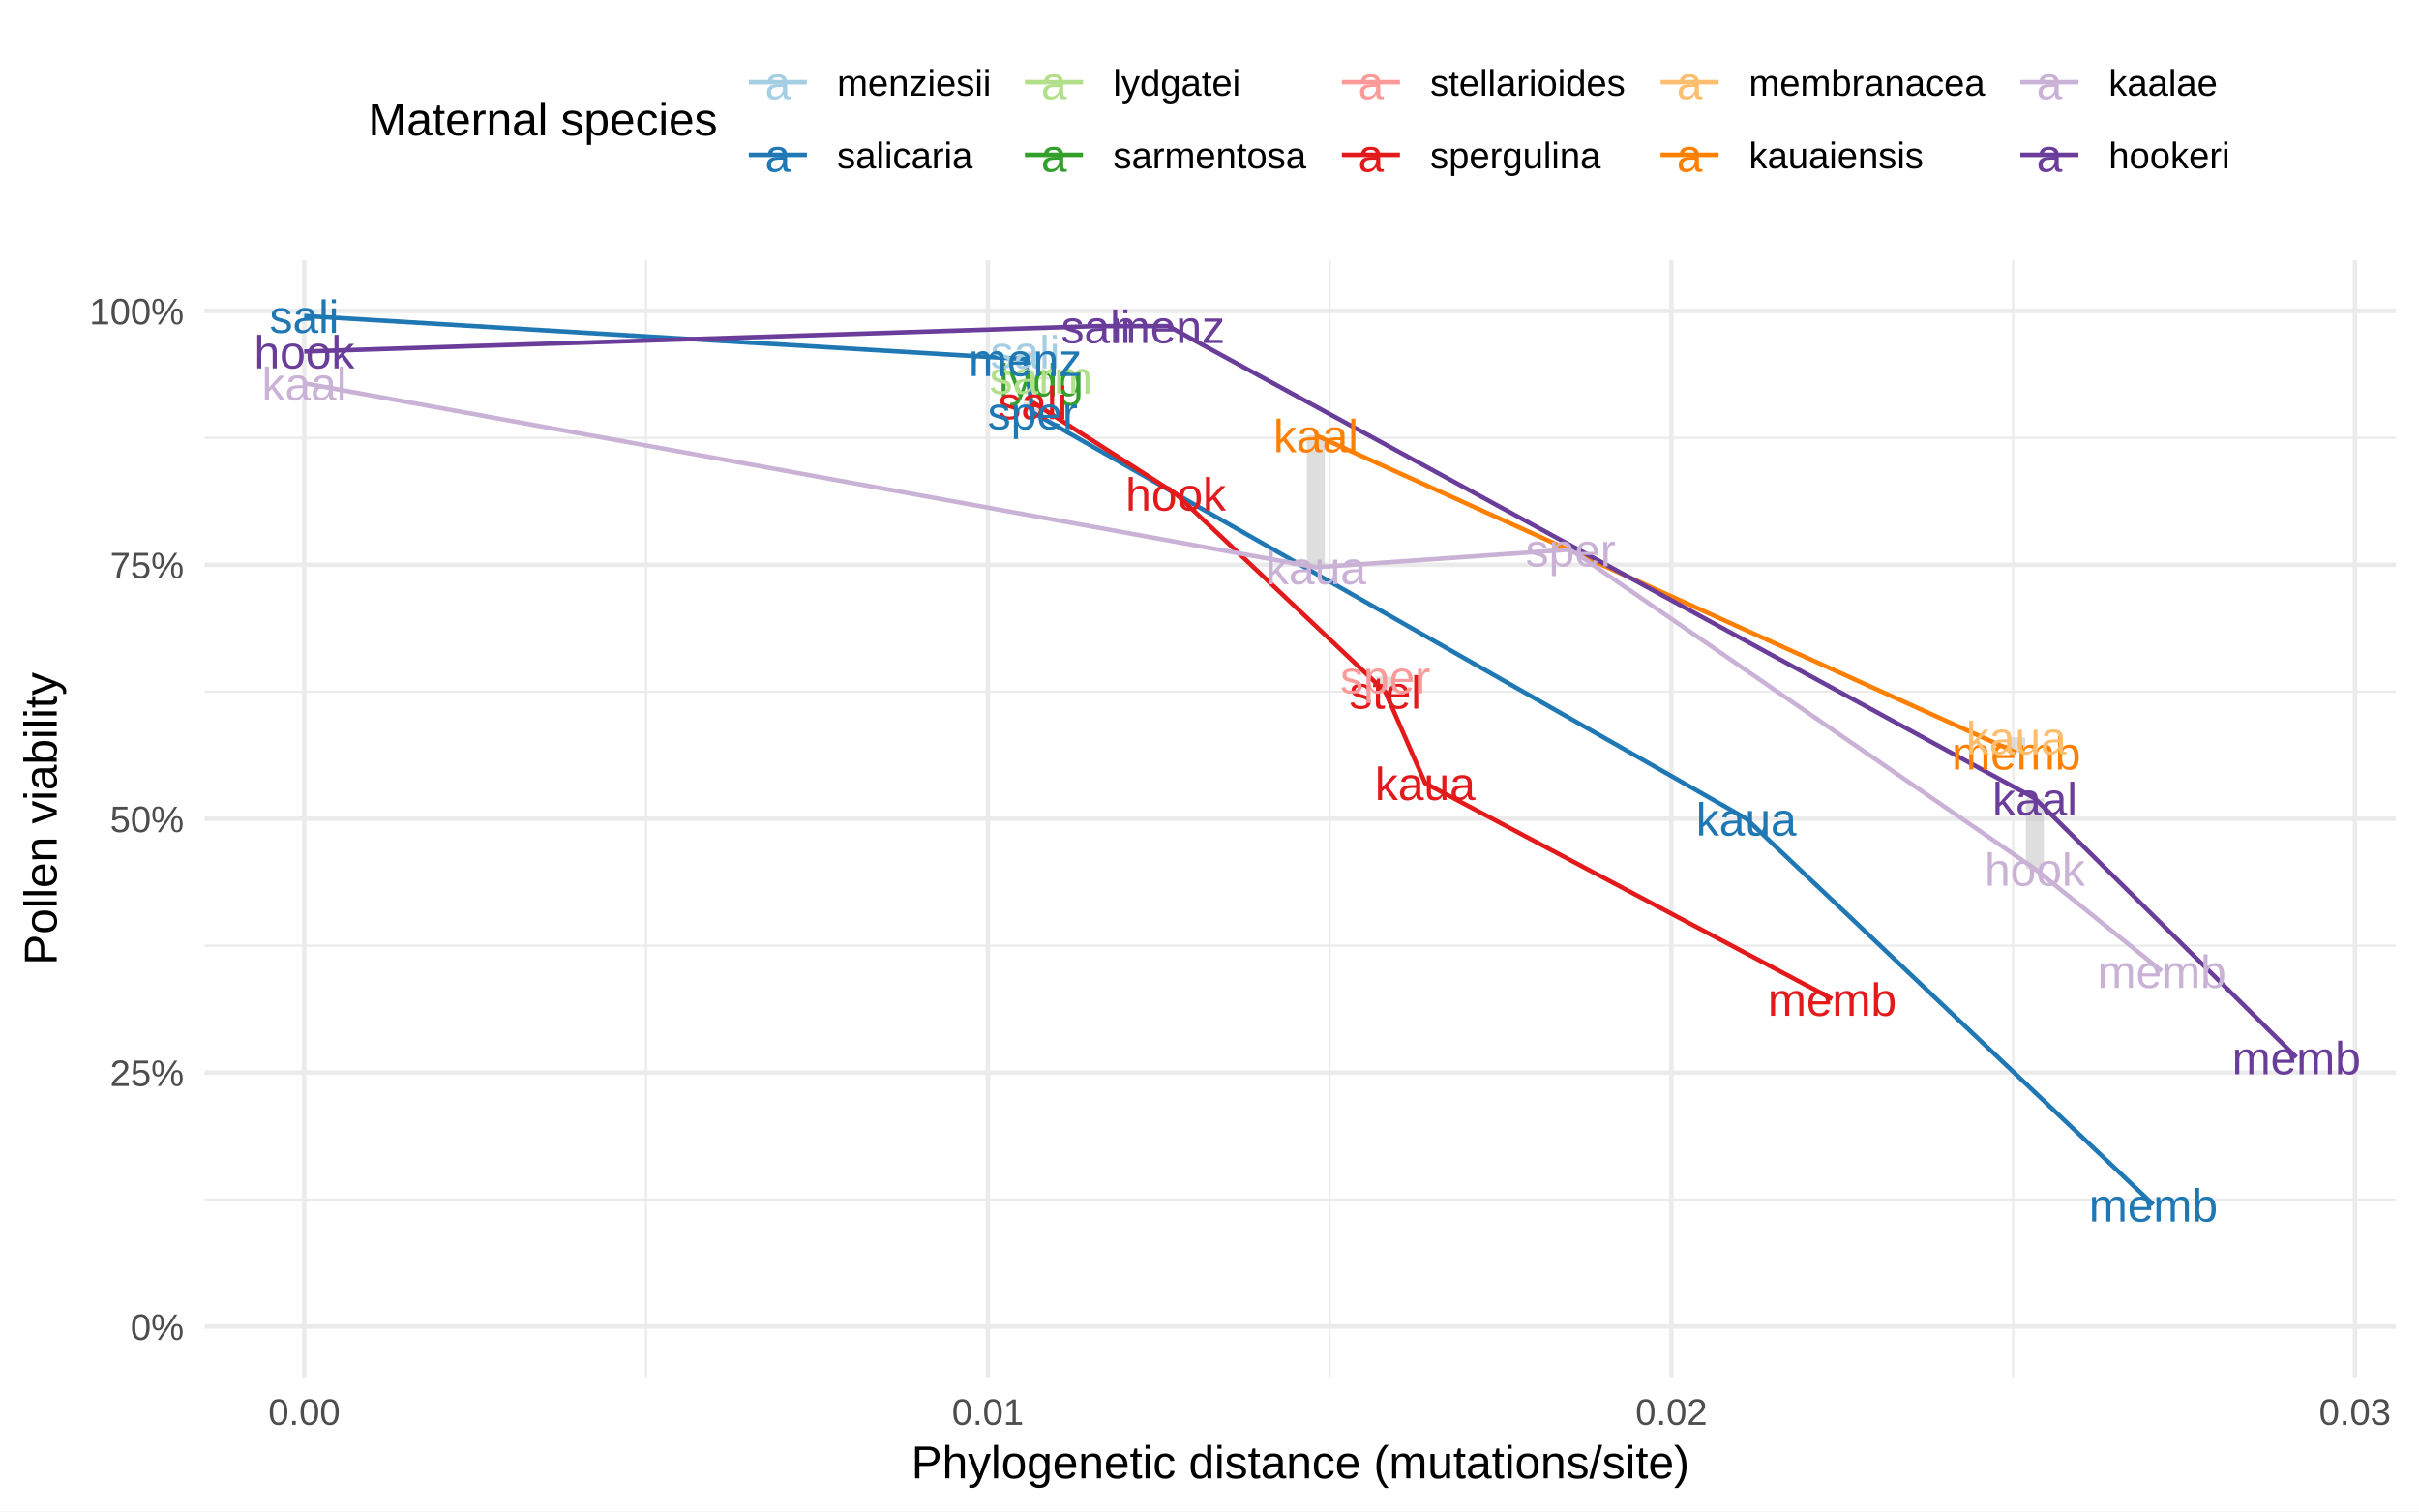
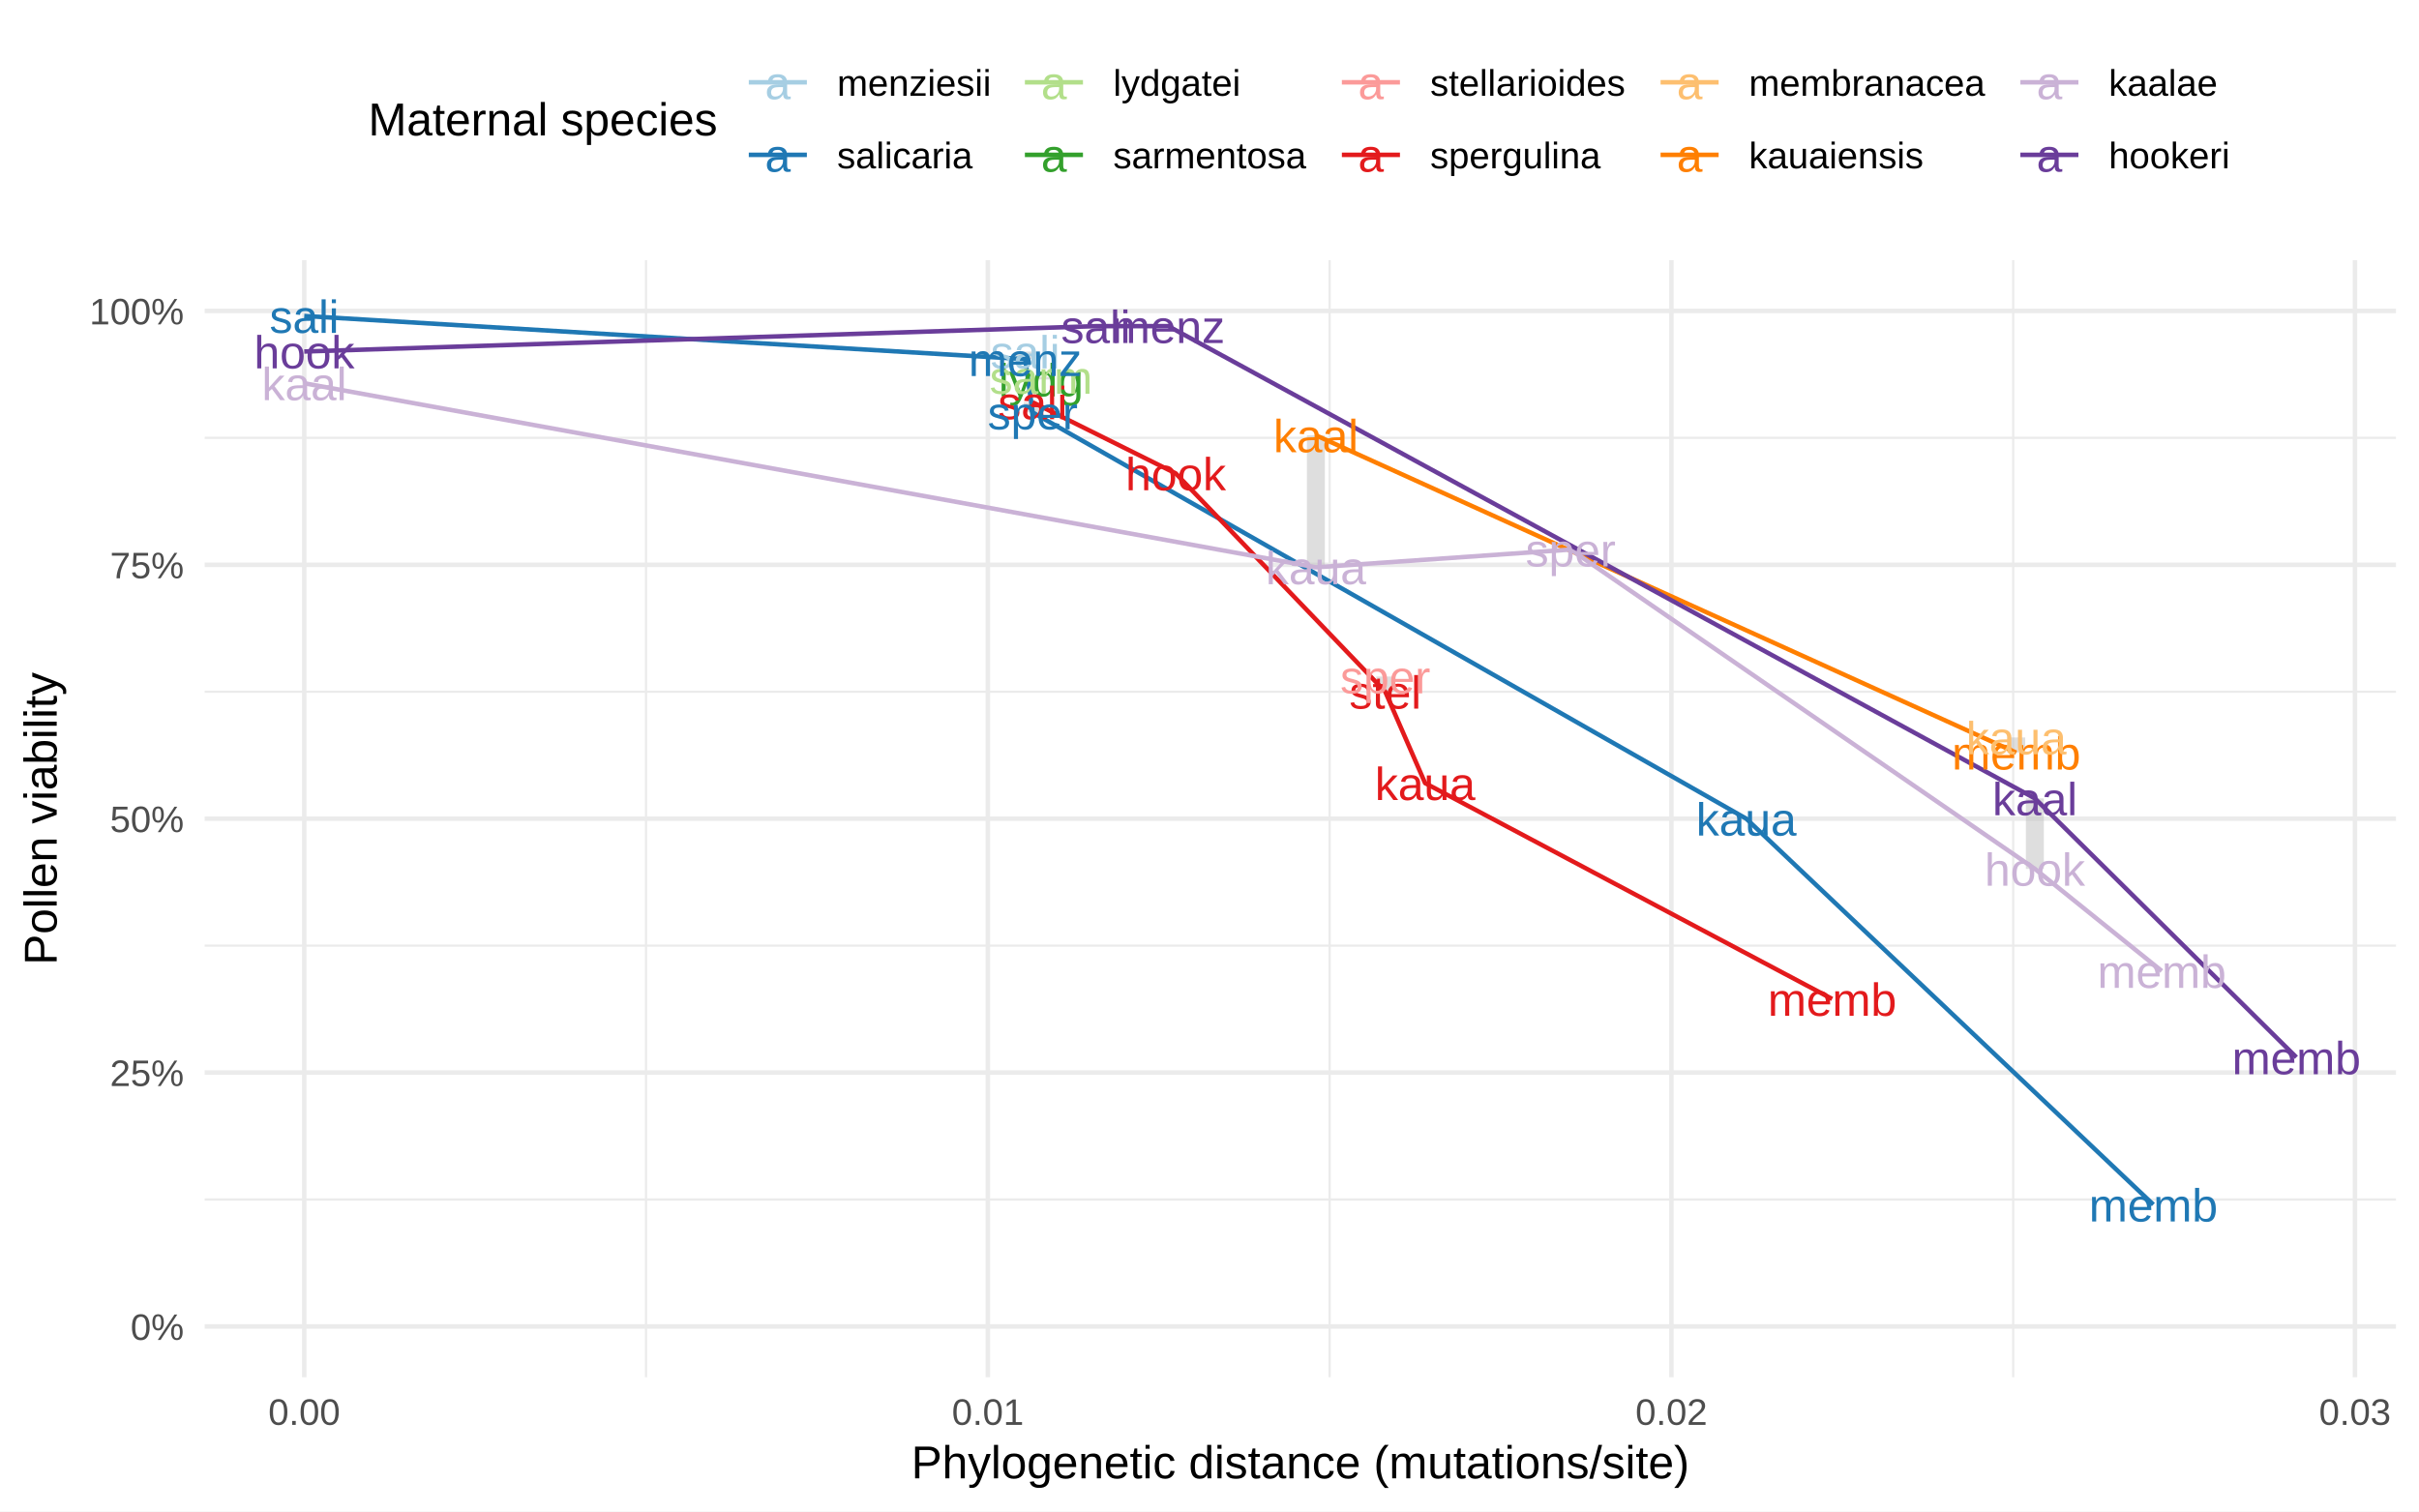
<svg xmlns="http://www.w3.org/2000/svg" class="svglite" width="576.00pt" height="360.00pt" viewBox="0 0 576.00 360.00">
  <defs>
    <style type="text/css">
    .svglite line, .svglite polyline, .svglite polygon, .svglite path, .svglite rect, .svglite circle {
      fill: none;
      stroke: #000000;
      stroke-linecap: round;
      stroke-linejoin: round;
      stroke-miterlimit: 10.00;
    }
    .svglite text {
      white-space: pre;
    }
  </style>
  </defs>
  <rect width="100%" height="100%" style="stroke: none; fill: #FFFFFF;" />
  <defs>
    <clipPath id="cpMC4wMHw1NzYuMDB8MC4wMHwzNjAuMDA=">
      <rect x="0.00" y="0.00" width="576.00" height="360.00" />
    </clipPath>
  </defs>
  <g clip-path="url(#cpMC4wMHw1NzYuMDB8MC4wMHwzNjAuMDA=)">
</g>
  <defs>
    <clipPath id="cpNDguNzN8NTcwLjUyfDYxLjk2fDMyOC4wMQ==">
      <rect x="48.73" y="61.96" width="521.79" height="266.06" />
    </clipPath>
  </defs>
  <g clip-path="url(#cpNDguNzN8NTcwLjUyfDYxLjk2fDMyOC4wMQ==)">
    <polyline points="48.73,285.69 570.52,285.69 " style="stroke-width: 0.53; stroke: #EBEBEB; stroke-linecap: butt;" />
    <polyline points="48.73,225.22 570.52,225.22 " style="stroke-width: 0.53; stroke: #EBEBEB; stroke-linecap: butt;" />
    <polyline points="48.73,164.75 570.52,164.75 " style="stroke-width: 0.53; stroke: #EBEBEB; stroke-linecap: butt;" />
    <polyline points="48.73,104.28 570.52,104.28 " style="stroke-width: 0.53; stroke: #EBEBEB; stroke-linecap: butt;" />
    <polyline points="153.83,328.01 153.83,61.96 " style="stroke-width: 0.53; stroke: #EBEBEB; stroke-linecap: butt;" />
    <polyline points="316.60,328.01 316.60,61.96 " style="stroke-width: 0.53; stroke: #EBEBEB; stroke-linecap: butt;" />
    <polyline points="479.37,328.01 479.37,61.96 " style="stroke-width: 0.53; stroke: #EBEBEB; stroke-linecap: butt;" />
    <polyline points="48.73,315.92 570.52,315.92 " style="stroke-width: 1.07; stroke: #EBEBEB; stroke-linecap: butt;" />
    <polyline points="48.73,255.45 570.52,255.45 " style="stroke-width: 1.07; stroke: #EBEBEB; stroke-linecap: butt;" />
    <polyline points="48.73,194.99 570.52,194.99 " style="stroke-width: 1.07; stroke: #EBEBEB; stroke-linecap: butt;" />
    <polyline points="48.73,134.52 570.52,134.52 " style="stroke-width: 1.07; stroke: #EBEBEB; stroke-linecap: butt;" />
    <polyline points="48.73,74.05 570.52,74.05 " style="stroke-width: 1.07; stroke: #EBEBEB; stroke-linecap: butt;" />
    <polyline points="72.45,328.01 72.45,61.96 " style="stroke-width: 1.07; stroke: #EBEBEB; stroke-linecap: butt;" />
    <polyline points="235.22,328.01 235.22,61.96 " style="stroke-width: 1.07; stroke: #EBEBEB; stroke-linecap: butt;" />
    <polyline points="397.99,328.01 397.99,61.96 " style="stroke-width: 1.07; stroke: #EBEBEB; stroke-linecap: butt;" />
    <polyline points="560.75,328.01 560.75,61.96 " style="stroke-width: 1.07; stroke: #EBEBEB; stroke-linecap: butt;" />
    <polyline points="484.53,190.15 484.53,206.94 " style="stroke-width: 4.27; stroke: #BEBEBE; stroke-opacity: 0.50; stroke-linecap: butt;" />
    <polyline points="313.33,103.68 313.33,135.12 " style="stroke-width: 4.27; stroke: #BEBEBE; stroke-opacity: 0.50; stroke-linecap: butt;" />
    <polyline points="480.10,179.26 480.10,175.64 " style="stroke-width: 4.27; stroke: #BEBEBE; stroke-opacity: 0.50; stroke-linecap: butt;" />
    <polyline points="247.88,90.38 247.88,89.77 " style="stroke-width: 4.27; stroke: #BEBEBE; stroke-opacity: 0.50; stroke-linecap: butt;" />
    <polyline points="244.12,83.73 244.12,85.54 " style="stroke-width: 4.27; stroke: #BEBEBE; stroke-opacity: 0.50; stroke-linecap: butt;" />
    <polyline points="245.90,95.82 245.90,98.24 " style="stroke-width: 4.27; stroke: #BEBEBE; stroke-opacity: 0.50; stroke-linecap: butt;" />
    <polyline points="329.85,164.75 329.85,161.12 " style="stroke-width: 4.27; stroke: #BEBEBE; stroke-opacity: 0.50; stroke-linecap: butt;" />
    <polyline points="72.45,75.26 244.12,85.54 245.90,98.24 415.81,194.99 512.74,286.90 " style="stroke-width: 1.07; stroke: #1F78B4; stroke-linecap: butt;" />
-     <polyline points="245.90,95.82 279.96,117.59 329.85,164.75 339.34,186.52 436.27,237.92 " style="stroke-width: 1.07; stroke: #E31A1C; stroke-linecap: butt;" />
+     <polyline points="245.90,95.82 279.96,112.75 329.85,164.75 339.34,186.52 436.27,237.92 " style="stroke-width: 1.07; stroke: #E31A1C; stroke-linecap: butt;" />
    <polyline points="313.33,103.68 480.10,179.26 " style="stroke-width: 1.07; stroke: #FF7F00; stroke-linecap: butt;" />
    <polyline points="72.45,91.29 313.33,135.12 373.99,130.89 484.53,206.94 514.75,231.27 " style="stroke-width: 1.07; stroke: #CAB2D6; stroke-linecap: butt;" />
    <polyline points="72.45,83.72 260.92,77.68 278.19,77.68 484.53,190.15 546.80,251.82 " style="stroke-width: 1.07; stroke: #6A3D9A; stroke-linecap: butt;" />
    <text x="514.75" y="235.29" text-anchor="middle" style="font-size: 11.04px;fill: #CAB2D6; font-family: &quot;Arial&quot;;">memb</text>
    <text x="480.10" y="183.28" text-anchor="middle" style="font-size: 11.04px;fill: #FF7F00; font-family: &quot;Arial&quot;;">memb</text>
    <text x="512.74" y="290.92" text-anchor="middle" style="font-size: 11.04px;fill: #1F78B4; font-family: &quot;Arial&quot;;">memb</text>
    <text x="546.80" y="255.85" text-anchor="middle" style="font-size: 11.04px;fill: #6A3D9A; font-family: &quot;Arial&quot;;">memb</text>
    <text x="436.27" y="241.94" text-anchor="middle" style="font-size: 11.04px;fill: #E31A1C; font-family: &quot;Arial&quot;;">memb</text>
    <text x="72.45" y="95.31" text-anchor="middle" style="font-size: 11.04px;fill: #CAB2D6; font-family: &quot;Arial&quot;;">kaal</text>
    <text x="313.33" y="107.70" text-anchor="middle" style="font-size: 11.04px;fill: #FF7F00; font-family: &quot;Arial&quot;;">kaal</text>
    <text x="484.53" y="194.17" text-anchor="middle" style="font-size: 11.04px;fill: #6A3D9A; font-family: &quot;Arial&quot;;">kaal</text>
    <text x="329.85" y="168.77" text-anchor="middle" style="font-size: 11.04px;fill: #E31A1C; font-family: &quot;Arial&quot;;">stel</text>
    <text x="480.10" y="179.66" text-anchor="middle" style="font-size: 11.04px;fill: #FDBF6F; font-family: &quot;Arial&quot;;">kaua</text>
    <text x="313.33" y="139.14" text-anchor="middle" style="font-size: 11.04px;fill: #CAB2D6; font-family: &quot;Arial&quot;;">kaua</text>
    <text x="415.81" y="199.01" text-anchor="middle" style="font-size: 11.04px;fill: #1F78B4; font-family: &quot;Arial&quot;;">kaua</text>
    <text x="339.34" y="190.54" text-anchor="middle" style="font-size: 11.04px;fill: #E31A1C; font-family: &quot;Arial&quot;;">kaua</text>
    <text x="247.88" y="94.40" text-anchor="middle" style="font-size: 11.04px;fill: #33A02C; font-family: &quot;Arial&quot;;">lydg</text>
    <text x="72.45" y="79.28" text-anchor="middle" style="font-size: 11.04px;fill: #1F78B4; font-family: &quot;Arial&quot;;">sali</text>
    <text x="260.92" y="81.70" text-anchor="middle" style="font-size: 11.04px;fill: #6A3D9A; font-family: &quot;Arial&quot;;">sali</text>
    <text x="244.12" y="87.75" text-anchor="middle" style="font-size: 11.04px;fill: #A6CEE3; font-family: &quot;Arial&quot;;">sali</text>
    <text x="245.90" y="99.84" text-anchor="middle" style="font-size: 11.04px;fill: #E31A1C; font-family: &quot;Arial&quot;;">sali</text>
    <text x="484.53" y="210.96" text-anchor="middle" style="font-size: 11.04px;fill: #CAB2D6; font-family: &quot;Arial&quot;;">hook</text>
    <text x="72.45" y="87.74" text-anchor="middle" style="font-size: 11.04px;fill: #6A3D9A; font-family: &quot;Arial&quot;;">hook</text>
-     <text x="279.96" y="121.61" text-anchor="middle" style="font-size: 11.04px;fill: #E31A1C; font-family: &quot;Arial&quot;;">hook</text>
+     <text x="279.96" y="116.77" text-anchor="middle" style="font-size: 11.04px;fill: #E31A1C; font-family: &quot;Arial&quot;;">hook</text>
    <text x="247.88" y="93.79" text-anchor="middle" style="font-size: 11.04px;fill: #B2DF8A; font-family: &quot;Arial&quot;;">sarm</text>
    <text x="244.12" y="89.56" text-anchor="middle" style="font-size: 11.04px;fill: #1F78B4; font-family: &quot;Arial&quot;;">menz</text>
    <text x="278.19" y="81.70" text-anchor="middle" style="font-size: 11.04px;fill: #6A3D9A; font-family: &quot;Arial&quot;;">menz</text>
    <text x="373.99" y="134.91" text-anchor="middle" style="font-size: 11.04px;fill: #CAB2D6; font-family: &quot;Arial&quot;;">sper</text>
    <text x="329.85" y="165.14" text-anchor="middle" style="font-size: 11.04px;fill: #FB9A99; font-family: &quot;Arial&quot;;">sper</text>
    <text x="245.90" y="102.26" text-anchor="middle" style="font-size: 11.04px;fill: #1F78B4; font-family: &quot;Arial&quot;;">sper</text>
  </g>
  <g clip-path="url(#cpMC4wMHw1NzYuMDB8MC4wMHwzNjAuMDA=)">
    <text x="43.80" y="319.13" text-anchor="end" style="font-size: 8.80px;fill: #4D4D4D; font-family: &quot;Arial&quot;;">0%</text>
    <text x="43.80" y="258.66" text-anchor="end" style="font-size: 8.80px;fill: #4D4D4D; font-family: &quot;Arial&quot;;">25%</text>
    <text x="43.80" y="198.19" text-anchor="end" style="font-size: 8.80px;fill: #4D4D4D; font-family: &quot;Arial&quot;;">50%</text>
    <text x="43.80" y="137.73" text-anchor="end" style="font-size: 8.80px;fill: #4D4D4D; font-family: &quot;Arial&quot;;">75%</text>
    <text x="43.80" y="77.26" text-anchor="end" style="font-size: 8.80px;fill: #4D4D4D; font-family: &quot;Arial&quot;;">100%</text>
    <text x="72.45" y="339.36" text-anchor="middle" style="font-size: 8.80px;fill: #4D4D4D; font-family: &quot;Arial&quot;;">0.00</text>
    <text x="235.22" y="339.36" text-anchor="middle" style="font-size: 8.80px;fill: #4D4D4D; font-family: &quot;Arial&quot;;">0.01</text>
    <text x="397.99" y="339.36" text-anchor="middle" style="font-size: 8.80px;fill: #4D4D4D; font-family: &quot;Arial&quot;;">0.02</text>
    <text x="560.75" y="339.36" text-anchor="middle" style="font-size: 8.80px;fill: #4D4D4D; font-family: &quot;Arial&quot;;">0.03</text>
    <text x="309.63" y="352.10" text-anchor="middle" style="font-size: 11.00px; font-family: &quot;Arial&quot;;">Phylogenetic distance (mutations/site)</text>
    <text transform="translate(13.50,194.99) rotate(-90)" text-anchor="middle" style="font-size: 11.00px; font-family: &quot;Arial&quot;;">Pollen viability</text>
    <text x="87.68" y="32.25" style="font-size: 11.00px; font-family: &quot;Arial&quot;;">Maternal species</text>
    <line x1="178.30" y1="19.60" x2="192.13" y2="19.60" style="stroke-width: 1.07; stroke: #A6CEE3; stroke-linecap: butt;" />
    <text x="185.21" y="23.62" text-anchor="middle" style="font-size: 11.04px;fill: #A6CEE3; font-family: &quot;Arial&quot;;">a</text>
    <line x1="178.30" y1="36.88" x2="192.13" y2="36.88" style="stroke-width: 1.07; stroke: #1F78B4; stroke-linecap: butt;" />
    <text x="185.21" y="40.90" text-anchor="middle" style="font-size: 11.04px;fill: #1F78B4; font-family: &quot;Arial&quot;;">a</text>
    <line x1="244.04" y1="19.60" x2="257.87" y2="19.60" style="stroke-width: 1.07; stroke: #B2DF8A; stroke-linecap: butt;" />
    <text x="250.96" y="23.62" text-anchor="middle" style="font-size: 11.04px;fill: #B2DF8A; font-family: &quot;Arial&quot;;">a</text>
    <line x1="244.04" y1="36.88" x2="257.87" y2="36.88" style="stroke-width: 1.07; stroke: #33A02C; stroke-linecap: butt;" />
    <text x="250.96" y="40.90" text-anchor="middle" style="font-size: 11.04px;fill: #33A02C; font-family: &quot;Arial&quot;;">a</text>
    <line x1="319.52" y1="19.60" x2="333.35" y2="19.60" style="stroke-width: 1.07; stroke: #FB9A99; stroke-linecap: butt;" />
    <text x="326.44" y="23.62" text-anchor="middle" style="font-size: 11.04px;fill: #FB9A99; font-family: &quot;Arial&quot;;">a</text>
    <line x1="319.52" y1="36.88" x2="333.35" y2="36.88" style="stroke-width: 1.07; stroke: #E31A1C; stroke-linecap: butt;" />
    <text x="326.44" y="40.90" text-anchor="middle" style="font-size: 11.04px;fill: #E31A1C; font-family: &quot;Arial&quot;;">a</text>
    <line x1="395.41" y1="19.60" x2="409.23" y2="19.60" style="stroke-width: 1.07; stroke: #FDBF6F; stroke-linecap: butt;" />
    <text x="402.32" y="23.62" text-anchor="middle" style="font-size: 11.04px;fill: #FDBF6F; font-family: &quot;Arial&quot;;">a</text>
    <line x1="395.41" y1="36.88" x2="409.23" y2="36.88" style="stroke-width: 1.07; stroke: #FF7F00; stroke-linecap: butt;" />
    <text x="402.32" y="40.90" text-anchor="middle" style="font-size: 11.04px;fill: #FF7F00; font-family: &quot;Arial&quot;;">a</text>
    <line x1="481.08" y1="19.60" x2="494.90" y2="19.60" style="stroke-width: 1.07; stroke: #CAB2D6; stroke-linecap: butt;" />
    <text x="487.99" y="23.62" text-anchor="middle" style="font-size: 11.04px;fill: #CAB2D6; font-family: &quot;Arial&quot;;">a</text>
    <line x1="481.08" y1="36.88" x2="494.90" y2="36.88" style="stroke-width: 1.07; stroke: #6A3D9A; stroke-linecap: butt;" />
    <text x="487.99" y="40.90" text-anchor="middle" style="font-size: 11.04px;fill: #6A3D9A; font-family: &quot;Arial&quot;;">a</text>
    <text x="199.33" y="22.81" style="font-size: 8.80px; font-family: &quot;Arial&quot;;">menziesii</text>
    <text x="199.33" y="40.09" style="font-size: 8.80px; font-family: &quot;Arial&quot;;">salicaria</text>
    <text x="265.07" y="22.81" style="font-size: 8.80px; font-family: &quot;Arial&quot;;">lydgatei</text>
    <text x="265.07" y="40.09" style="font-size: 8.80px; font-family: &quot;Arial&quot;;">sarmentosa</text>
    <text x="340.55" y="22.81" style="font-size: 8.80px; font-family: &quot;Arial&quot;;">stellarioides</text>
    <text x="340.55" y="40.09" style="font-size: 8.80px; font-family: &quot;Arial&quot;;">spergulina</text>
    <text x="416.44" y="22.81" style="font-size: 8.80px; font-family: &quot;Arial&quot;;">membranacea</text>
    <text x="416.44" y="40.09" style="font-size: 8.80px; font-family: &quot;Arial&quot;;">kauaiensis</text>
    <text x="502.11" y="22.81" style="font-size: 8.80px; font-family: &quot;Arial&quot;;">kaalae</text>
    <text x="502.11" y="40.09" style="font-size: 8.80px; font-family: &quot;Arial&quot;;">hookeri</text>
  </g>
</svg>
